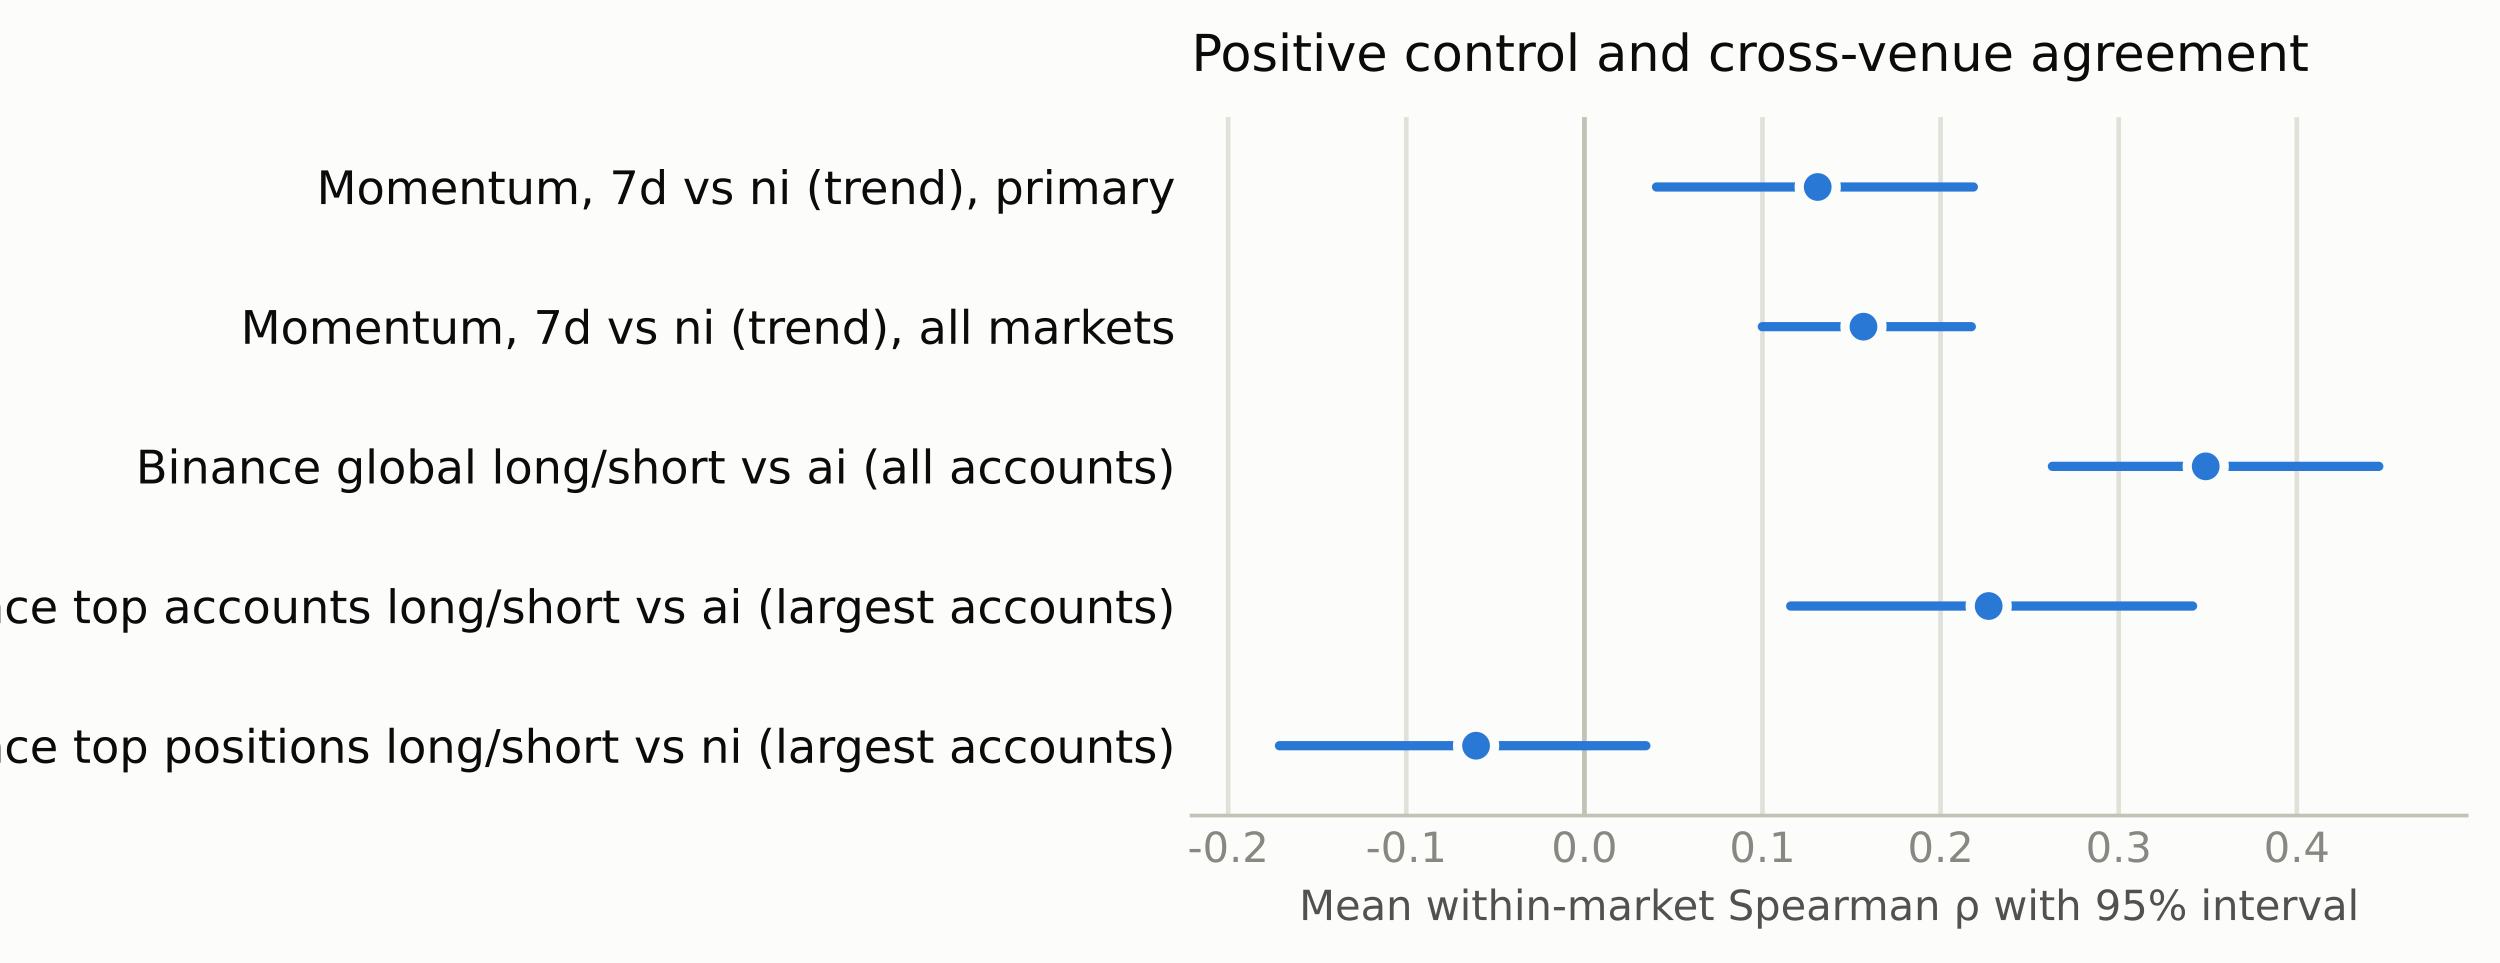
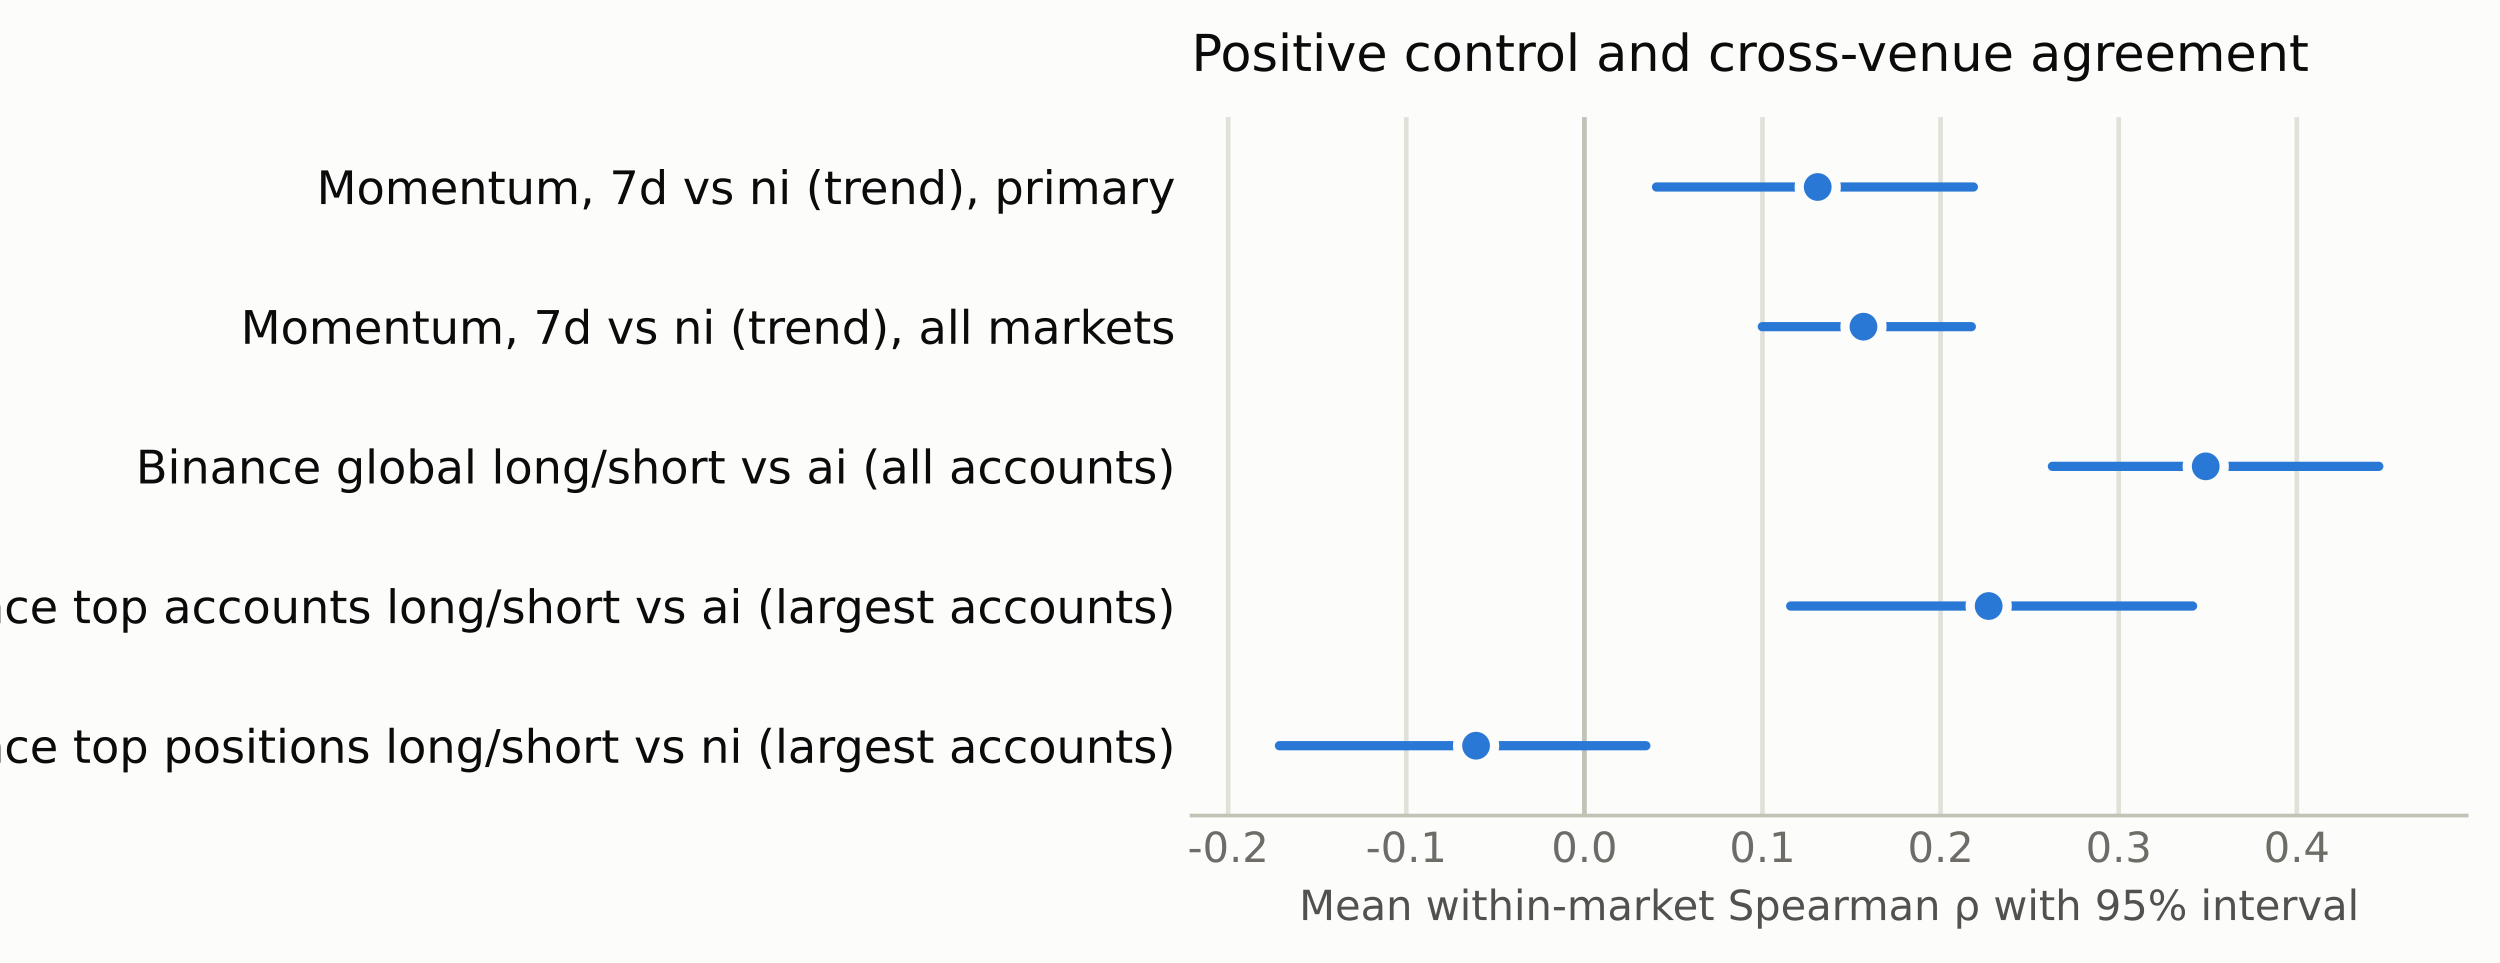
<svg xmlns="http://www.w3.org/2000/svg" xmlns:xlink="http://www.w3.org/1999/xlink" width="540.827pt" height="208.308pt" viewBox="0 0 540.827 208.308" version="1.1">
  <defs>
    <style type="text/css">*{stroke-linejoin: round; stroke-linecap: butt}</style>
  </defs>
  <g id="figure-1">
    <g id="patch-1">
      <path d="M 0 208.308  L 540.827 208.308  L 540.827 0  L 0 0  z " style="fill: #fcfcfb" />
    </g>
    <g id="axes-1">
      <g id="patch-2">
        <path d="M 257.767 176.429  L 533.627 176.429  L 533.627 25.343  L 257.767 25.343  z " style="fill: #fcfcfb" />
      </g>
      <g id="matplotlib.axis-1">
        <g id="xtick-1">
          <g id="line2d-1">
            <path d="M 265.693 176.429  L 265.693 25.343  " clip-path="url(#p0911f5f91f)" style="fill: none; stroke: #e1e0d9; stroke-linecap: square" />
          </g>
          <g id="line2d-2" />
          <g id="text-1">
-             <text style="font-size: 9px; font-family: 'Segoe UI', 'Helvetica Neue', 'DejaVu Sans', 'Bitstream Vera Sans', 'Computer Modern Sans Serif', 'Lucida Grande', 'Verdana', 'Geneva', 'Lucid', 'Arial', 'Helvetica', 'Avant Garde', sans-serif; text-anchor: middle; fill: #898781" x="265.693" y="186.481" transform="rotate(-0 265.693 186.4811)">-0.2</text>
+             <text style="font-size: 9px; font-family: 'Segoe UI', 'Helvetica Neue', 'DejaVu Sans', 'Bitstream Vera Sans', 'Computer Modern Sans Serif', 'Lucida Grande', 'Verdana', 'Geneva', 'Lucid', 'Arial', 'Helvetica', 'Avant Garde', sans-serif; text-anchor: middle; fill: #6e6c67" x="265.693" y="186.481" transform="rotate(-0 265.693 186.4811)">-0.2</text>
          </g>
        </g>
        <g id="xtick-2">
          <g id="line2d-3">
            <path d="M 304.223 176.429  L 304.223 25.343  " clip-path="url(#p0911f5f91f)" style="fill: none; stroke: #e1e0d9; stroke-linecap: square" />
          </g>
          <g id="line2d-4" />
          <g id="text-2">
-             <text style="font-size: 9px; font-family: 'Segoe UI', 'Helvetica Neue', 'DejaVu Sans', 'Bitstream Vera Sans', 'Computer Modern Sans Serif', 'Lucida Grande', 'Verdana', 'Geneva', 'Lucid', 'Arial', 'Helvetica', 'Avant Garde', sans-serif; text-anchor: middle; fill: #898781" x="304.223" y="186.481" transform="rotate(-0 304.2232 186.4811)">-0.1</text>
+             <text style="font-size: 9px; font-family: 'Segoe UI', 'Helvetica Neue', 'DejaVu Sans', 'Bitstream Vera Sans', 'Computer Modern Sans Serif', 'Lucida Grande', 'Verdana', 'Geneva', 'Lucid', 'Arial', 'Helvetica', 'Avant Garde', sans-serif; text-anchor: middle; fill: #6e6c67" x="304.223" y="186.481" transform="rotate(-0 304.2232 186.4811)">-0.1</text>
          </g>
        </g>
        <g id="xtick-3">
          <g id="line2d-5">
            <path d="M 342.753 176.429  L 342.753 25.343  " clip-path="url(#p0911f5f91f)" style="fill: none; stroke: #e1e0d9; stroke-linecap: square" />
          </g>
          <g id="line2d-6" />
          <g id="text-3">
-             <text style="font-size: 9px; font-family: 'Segoe UI', 'Helvetica Neue', 'DejaVu Sans', 'Bitstream Vera Sans', 'Computer Modern Sans Serif', 'Lucida Grande', 'Verdana', 'Geneva', 'Lucid', 'Arial', 'Helvetica', 'Avant Garde', sans-serif; text-anchor: middle; fill: #898781" x="342.753" y="186.481" transform="rotate(-0 342.7533 186.4811)">0.0</text>
+             <text style="font-size: 9px; font-family: 'Segoe UI', 'Helvetica Neue', 'DejaVu Sans', 'Bitstream Vera Sans', 'Computer Modern Sans Serif', 'Lucida Grande', 'Verdana', 'Geneva', 'Lucid', 'Arial', 'Helvetica', 'Avant Garde', sans-serif; text-anchor: middle; fill: #6e6c67" x="342.753" y="186.481" transform="rotate(-0 342.7533 186.4811)">0.0</text>
          </g>
        </g>
        <g id="xtick-4">
          <g id="line2d-7">
            <path d="M 381.283 176.429  L 381.283 25.343  " clip-path="url(#p0911f5f91f)" style="fill: none; stroke: #e1e0d9; stroke-linecap: square" />
          </g>
          <g id="line2d-8" />
          <g id="text-4">
-             <text style="font-size: 9px; font-family: 'Segoe UI', 'Helvetica Neue', 'DejaVu Sans', 'Bitstream Vera Sans', 'Computer Modern Sans Serif', 'Lucida Grande', 'Verdana', 'Geneva', 'Lucid', 'Arial', 'Helvetica', 'Avant Garde', sans-serif; text-anchor: middle; fill: #898781" x="381.283" y="186.481" transform="rotate(-0 381.2834 186.4811)">0.1</text>
+             <text style="font-size: 9px; font-family: 'Segoe UI', 'Helvetica Neue', 'DejaVu Sans', 'Bitstream Vera Sans', 'Computer Modern Sans Serif', 'Lucida Grande', 'Verdana', 'Geneva', 'Lucid', 'Arial', 'Helvetica', 'Avant Garde', sans-serif; text-anchor: middle; fill: #6e6c67" x="381.283" y="186.481" transform="rotate(-0 381.2834 186.4811)">0.1</text>
          </g>
        </g>
        <g id="xtick-5">
          <g id="line2d-9">
            <path d="M 419.814 176.429  L 419.814 25.343  " clip-path="url(#p0911f5f91f)" style="fill: none; stroke: #e1e0d9; stroke-linecap: square" />
          </g>
          <g id="line2d-10" />
          <g id="text-5">
-             <text style="font-size: 9px; font-family: 'Segoe UI', 'Helvetica Neue', 'DejaVu Sans', 'Bitstream Vera Sans', 'Computer Modern Sans Serif', 'Lucida Grande', 'Verdana', 'Geneva', 'Lucid', 'Arial', 'Helvetica', 'Avant Garde', sans-serif; text-anchor: middle; fill: #898781" x="419.814" y="186.481" transform="rotate(-0 419.8136 186.4811)">0.2</text>
+             <text style="font-size: 9px; font-family: 'Segoe UI', 'Helvetica Neue', 'DejaVu Sans', 'Bitstream Vera Sans', 'Computer Modern Sans Serif', 'Lucida Grande', 'Verdana', 'Geneva', 'Lucid', 'Arial', 'Helvetica', 'Avant Garde', sans-serif; text-anchor: middle; fill: #6e6c67" x="419.814" y="186.481" transform="rotate(-0 419.8136 186.4811)">0.2</text>
          </g>
        </g>
        <g id="xtick-6">
          <g id="line2d-11">
            <path d="M 458.344 176.429  L 458.344 25.343  " clip-path="url(#p0911f5f91f)" style="fill: none; stroke: #e1e0d9; stroke-linecap: square" />
          </g>
          <g id="line2d-12" />
          <g id="text-6">
-             <text style="font-size: 9px; font-family: 'Segoe UI', 'Helvetica Neue', 'DejaVu Sans', 'Bitstream Vera Sans', 'Computer Modern Sans Serif', 'Lucida Grande', 'Verdana', 'Geneva', 'Lucid', 'Arial', 'Helvetica', 'Avant Garde', sans-serif; text-anchor: middle; fill: #898781" x="458.344" y="186.481" transform="rotate(-0 458.3437 186.4811)">0.3</text>
+             <text style="font-size: 9px; font-family: 'Segoe UI', 'Helvetica Neue', 'DejaVu Sans', 'Bitstream Vera Sans', 'Computer Modern Sans Serif', 'Lucida Grande', 'Verdana', 'Geneva', 'Lucid', 'Arial', 'Helvetica', 'Avant Garde', sans-serif; text-anchor: middle; fill: #6e6c67" x="458.344" y="186.481" transform="rotate(-0 458.3437 186.4811)">0.3</text>
          </g>
        </g>
        <g id="xtick-7">
          <g id="line2d-13">
            <path d="M 496.874 176.429  L 496.874 25.343  " clip-path="url(#p0911f5f91f)" style="fill: none; stroke: #e1e0d9; stroke-linecap: square" />
          </g>
          <g id="line2d-14" />
          <g id="text-7">
-             <text style="font-size: 9px; font-family: 'Segoe UI', 'Helvetica Neue', 'DejaVu Sans', 'Bitstream Vera Sans', 'Computer Modern Sans Serif', 'Lucida Grande', 'Verdana', 'Geneva', 'Lucid', 'Arial', 'Helvetica', 'Avant Garde', sans-serif; text-anchor: middle; fill: #898781" x="496.874" y="186.481" transform="rotate(-0 496.8739 186.4811)">0.4</text>
+             <text style="font-size: 9px; font-family: 'Segoe UI', 'Helvetica Neue', 'DejaVu Sans', 'Bitstream Vera Sans', 'Computer Modern Sans Serif', 'Lucida Grande', 'Verdana', 'Geneva', 'Lucid', 'Arial', 'Helvetica', 'Avant Garde', sans-serif; text-anchor: middle; fill: #6e6c67" x="496.874" y="186.481" transform="rotate(-0 496.8739 186.4811)">0.4</text>
          </g>
        </g>
        <g id="text-8">
          <text style="font-size: 9px; font-family: 'Segoe UI', 'Helvetica Neue', 'DejaVu Sans', 'Bitstream Vera Sans', 'Computer Modern Sans Serif', 'Lucida Grande', 'Verdana', 'Geneva', 'Lucid', 'Arial', 'Helvetica', 'Avant Garde', sans-serif; text-anchor: middle; fill: #52514e" x="395.697" y="199.038" transform="rotate(-0 395.6972 199.0379)">Mean within-market Spearman ρ with 95% interval</text>
        </g>
      </g>
      <g id="matplotlib.axis-2">
        <g id="ytick-1">
          <g id="line2d-15" />
          <g id="text-9">
            <text style="font-size: 10px; font-family: 'Segoe UI', 'Helvetica Neue', 'DejaVu Sans', 'Bitstream Vera Sans', 'Computer Modern Sans Serif', 'Lucida Grande', 'Verdana', 'Geneva', 'Lucid', 'Arial', 'Helvetica', 'Avant Garde', sans-serif; text-anchor: end; fill: #0b0b0b" x="254.267" y="44.154" transform="rotate(-0 254.2672 44.15354)">Momentum, 7d vs ni (trend), primary</text>
          </g>
        </g>
        <g id="ytick-2">
          <g id="line2d-16" />
          <g id="text-10">
            <text style="font-size: 10px; font-family: 'Segoe UI', 'Helvetica Neue', 'DejaVu Sans', 'Bitstream Vera Sans', 'Computer Modern Sans Serif', 'Lucida Grande', 'Verdana', 'Geneva', 'Lucid', 'Arial', 'Helvetica', 'Avant Garde', sans-serif; text-anchor: end; fill: #0b0b0b" x="254.267" y="74.371" transform="rotate(-0 254.2672 74.37062)">Momentum, 7d vs ni (trend), all markets</text>
          </g>
        </g>
        <g id="ytick-3">
          <g id="line2d-17" />
          <g id="text-11">
            <text style="font-size: 10px; font-family: 'Segoe UI', 'Helvetica Neue', 'DejaVu Sans', 'Bitstream Vera Sans', 'Computer Modern Sans Serif', 'Lucida Grande', 'Verdana', 'Geneva', 'Lucid', 'Arial', 'Helvetica', 'Avant Garde', sans-serif; text-anchor: end; fill: #0b0b0b" x="254.267" y="104.588" transform="rotate(-0 254.2672 104.5877)">Binance global long/short vs ai (all accounts)</text>
          </g>
        </g>
        <g id="ytick-4">
          <g id="line2d-18" />
          <g id="text-12">
            <text style="font-size: 10px; font-family: 'Segoe UI', 'Helvetica Neue', 'DejaVu Sans', 'Bitstream Vera Sans', 'Computer Modern Sans Serif', 'Lucida Grande', 'Verdana', 'Geneva', 'Lucid', 'Arial', 'Helvetica', 'Avant Garde', sans-serif; text-anchor: end; fill: #0b0b0b" x="254.267" y="134.805" transform="rotate(-0 254.2672 134.8048)">Binance top accounts long/short vs ai (largest accounts)</text>
          </g>
        </g>
        <g id="ytick-5">
          <g id="line2d-19" />
          <g id="text-13">
            <text style="font-size: 10px; font-family: 'Segoe UI', 'Helvetica Neue', 'DejaVu Sans', 'Bitstream Vera Sans', 'Computer Modern Sans Serif', 'Lucida Grande', 'Verdana', 'Geneva', 'Lucid', 'Arial', 'Helvetica', 'Avant Garde', sans-serif; text-anchor: end; fill: #0b0b0b" x="254.267" y="165.022" transform="rotate(-0 254.2672 165.0219)">Binance top positions long/short vs ni (largest accounts)</text>
          </g>
        </g>
      </g>
      <g id="line2d-20">
        <path d="M 342.753 176.429  L 342.753 25.343  " clip-path="url(#p0911f5f91f)" style="fill: none; stroke: #c3c2b7; stroke-linecap: square" />
      </g>
      <g id="line2d-21">
        <path d="M 358.355 40.452  L 426.895 40.452  " clip-path="url(#p0911f5f91f)" style="fill: none; stroke: #2a78d6; stroke-width: 2; stroke-linecap: round" />
      </g>
      <g id="line2d-22">
        <path d="M 381.242 70.669  L 426.455 70.669  " clip-path="url(#p0911f5f91f)" style="fill: none; stroke: #2a78d6; stroke-width: 2; stroke-linecap: round" />
      </g>
      <g id="line2d-23">
        <path d="M 444 100.886  L 514.602 100.886  " clip-path="url(#p0911f5f91f)" style="fill: none; stroke: #2a78d6; stroke-width: 2; stroke-linecap: round" />
      </g>
      <g id="line2d-24">
        <path d="M 387.382 131.103  L 474.32 131.103  " clip-path="url(#p0911f5f91f)" style="fill: none; stroke: #2a78d6; stroke-width: 2; stroke-linecap: round" />
      </g>
      <g id="line2d-25">
        <path d="M 276.792 161.32  L 356.045 161.32  " clip-path="url(#p0911f5f91f)" style="fill: none; stroke: #2a78d6; stroke-width: 2; stroke-linecap: round" />
      </g>
      <g id="patch-3">
        <path d="M 257.767 176.429  L 533.627 176.429  " style="fill: none; stroke: #c3c2b7; stroke-width: 0.8; stroke-linejoin: miter; stroke-linecap: square" />
      </g>
      <g id="line2d-26">
        <defs>
          <path id="m953d324944" d="M 0 4  C 1.061 4 2.078 3.579 2.828 2.828  C 3.579 2.078 4 1.061 4 0  C 4 -1.061 3.579 -2.078 2.828 -2.828  C 2.078 -3.579 1.061 -4 0 -4  C -1.061 -4 -2.078 -3.579 -2.828 -2.828  C -3.579 -2.078 -4 -1.061 -4 0  C -4 1.061 -3.579 2.078 -2.828 2.828  C -2.078 3.579 -1.061 4 0 4  z " style="stroke: #fcfcfb; stroke-width: 2" />
        </defs>
        <g clip-path="url(#p0911f5f91f)">
          <use xlink:href="#m953d324944" x="393.228" y="40.452" style="fill: #2a78d6; stroke: #fcfcfb; stroke-width: 2" />
        </g>
      </g>
      <g id="line2d-27">
        <g clip-path="url(#p0911f5f91f)">
          <use xlink:href="#m953d324944" x="403.127" y="70.669" style="fill: #2a78d6; stroke: #fcfcfb; stroke-width: 2" />
        </g>
      </g>
      <g id="line2d-28">
        <g clip-path="url(#p0911f5f91f)">
          <use xlink:href="#m953d324944" x="477.168" y="100.886" style="fill: #2a78d6; stroke: #fcfcfb; stroke-width: 2" />
        </g>
      </g>
      <g id="line2d-29">
        <g clip-path="url(#p0911f5f91f)">
          <use xlink:href="#m953d324944" x="430.211" y="131.103" style="fill: #2a78d6; stroke: #fcfcfb; stroke-width: 2" />
        </g>
      </g>
      <g id="line2d-30">
        <g clip-path="url(#p0911f5f91f)">
          <use xlink:href="#m953d324944" x="319.319" y="161.32" style="fill: #2a78d6; stroke: #fcfcfb; stroke-width: 2" />
        </g>
      </g>
      <g id="text-14">
        <text style="font-size: 11px; font-family: 'Segoe UI', 'Helvetica Neue', 'DejaVu Sans', 'Bitstream Vera Sans', 'Computer Modern Sans Serif', 'Lucida Grande', 'Verdana', 'Geneva', 'Lucid', 'Arial', 'Helvetica', 'Avant Garde', sans-serif; text-anchor: start; fill: #0b0b0b" x="257.767" y="15.343" transform="rotate(-0 257.7672 15.34344)">Positive control and cross-venue agreement</text>
      </g>
    </g>
  </g>
  <defs>
    <clipPath id="p0911f5f91f">
      <rect x="257.767" y="25.343" width="275.86" height="151.085" />
    </clipPath>
  </defs>
</svg>
